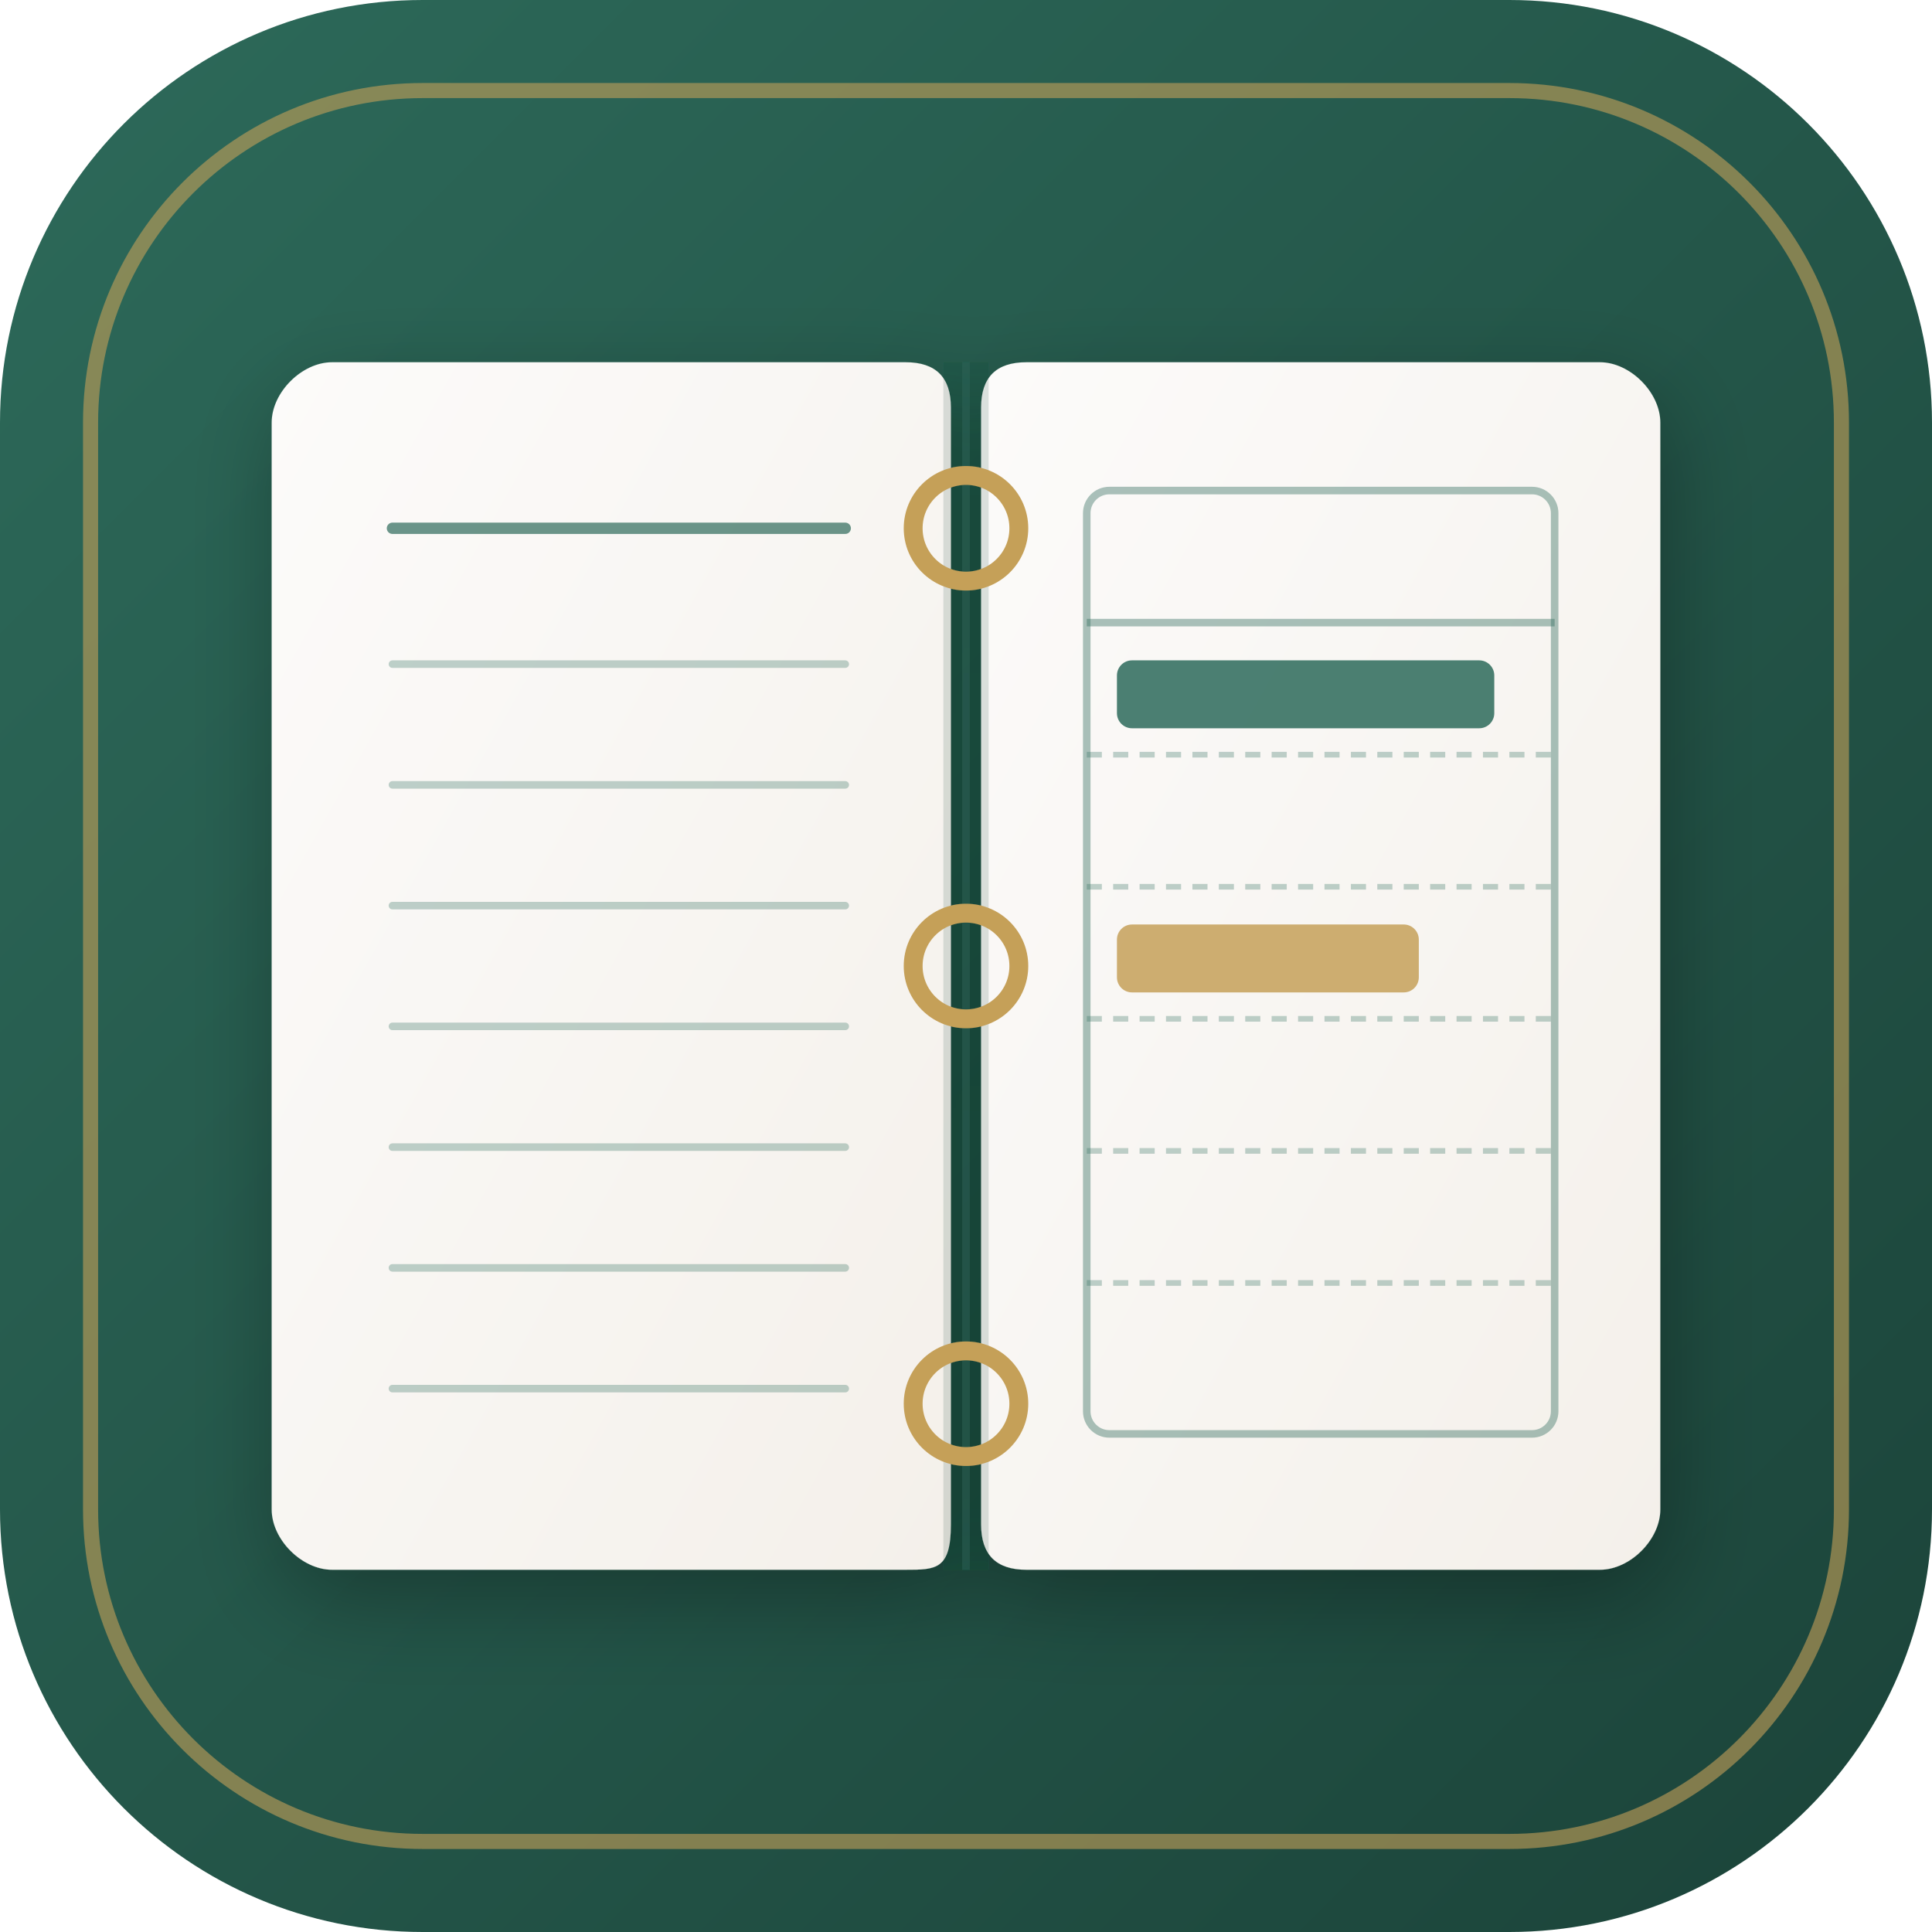
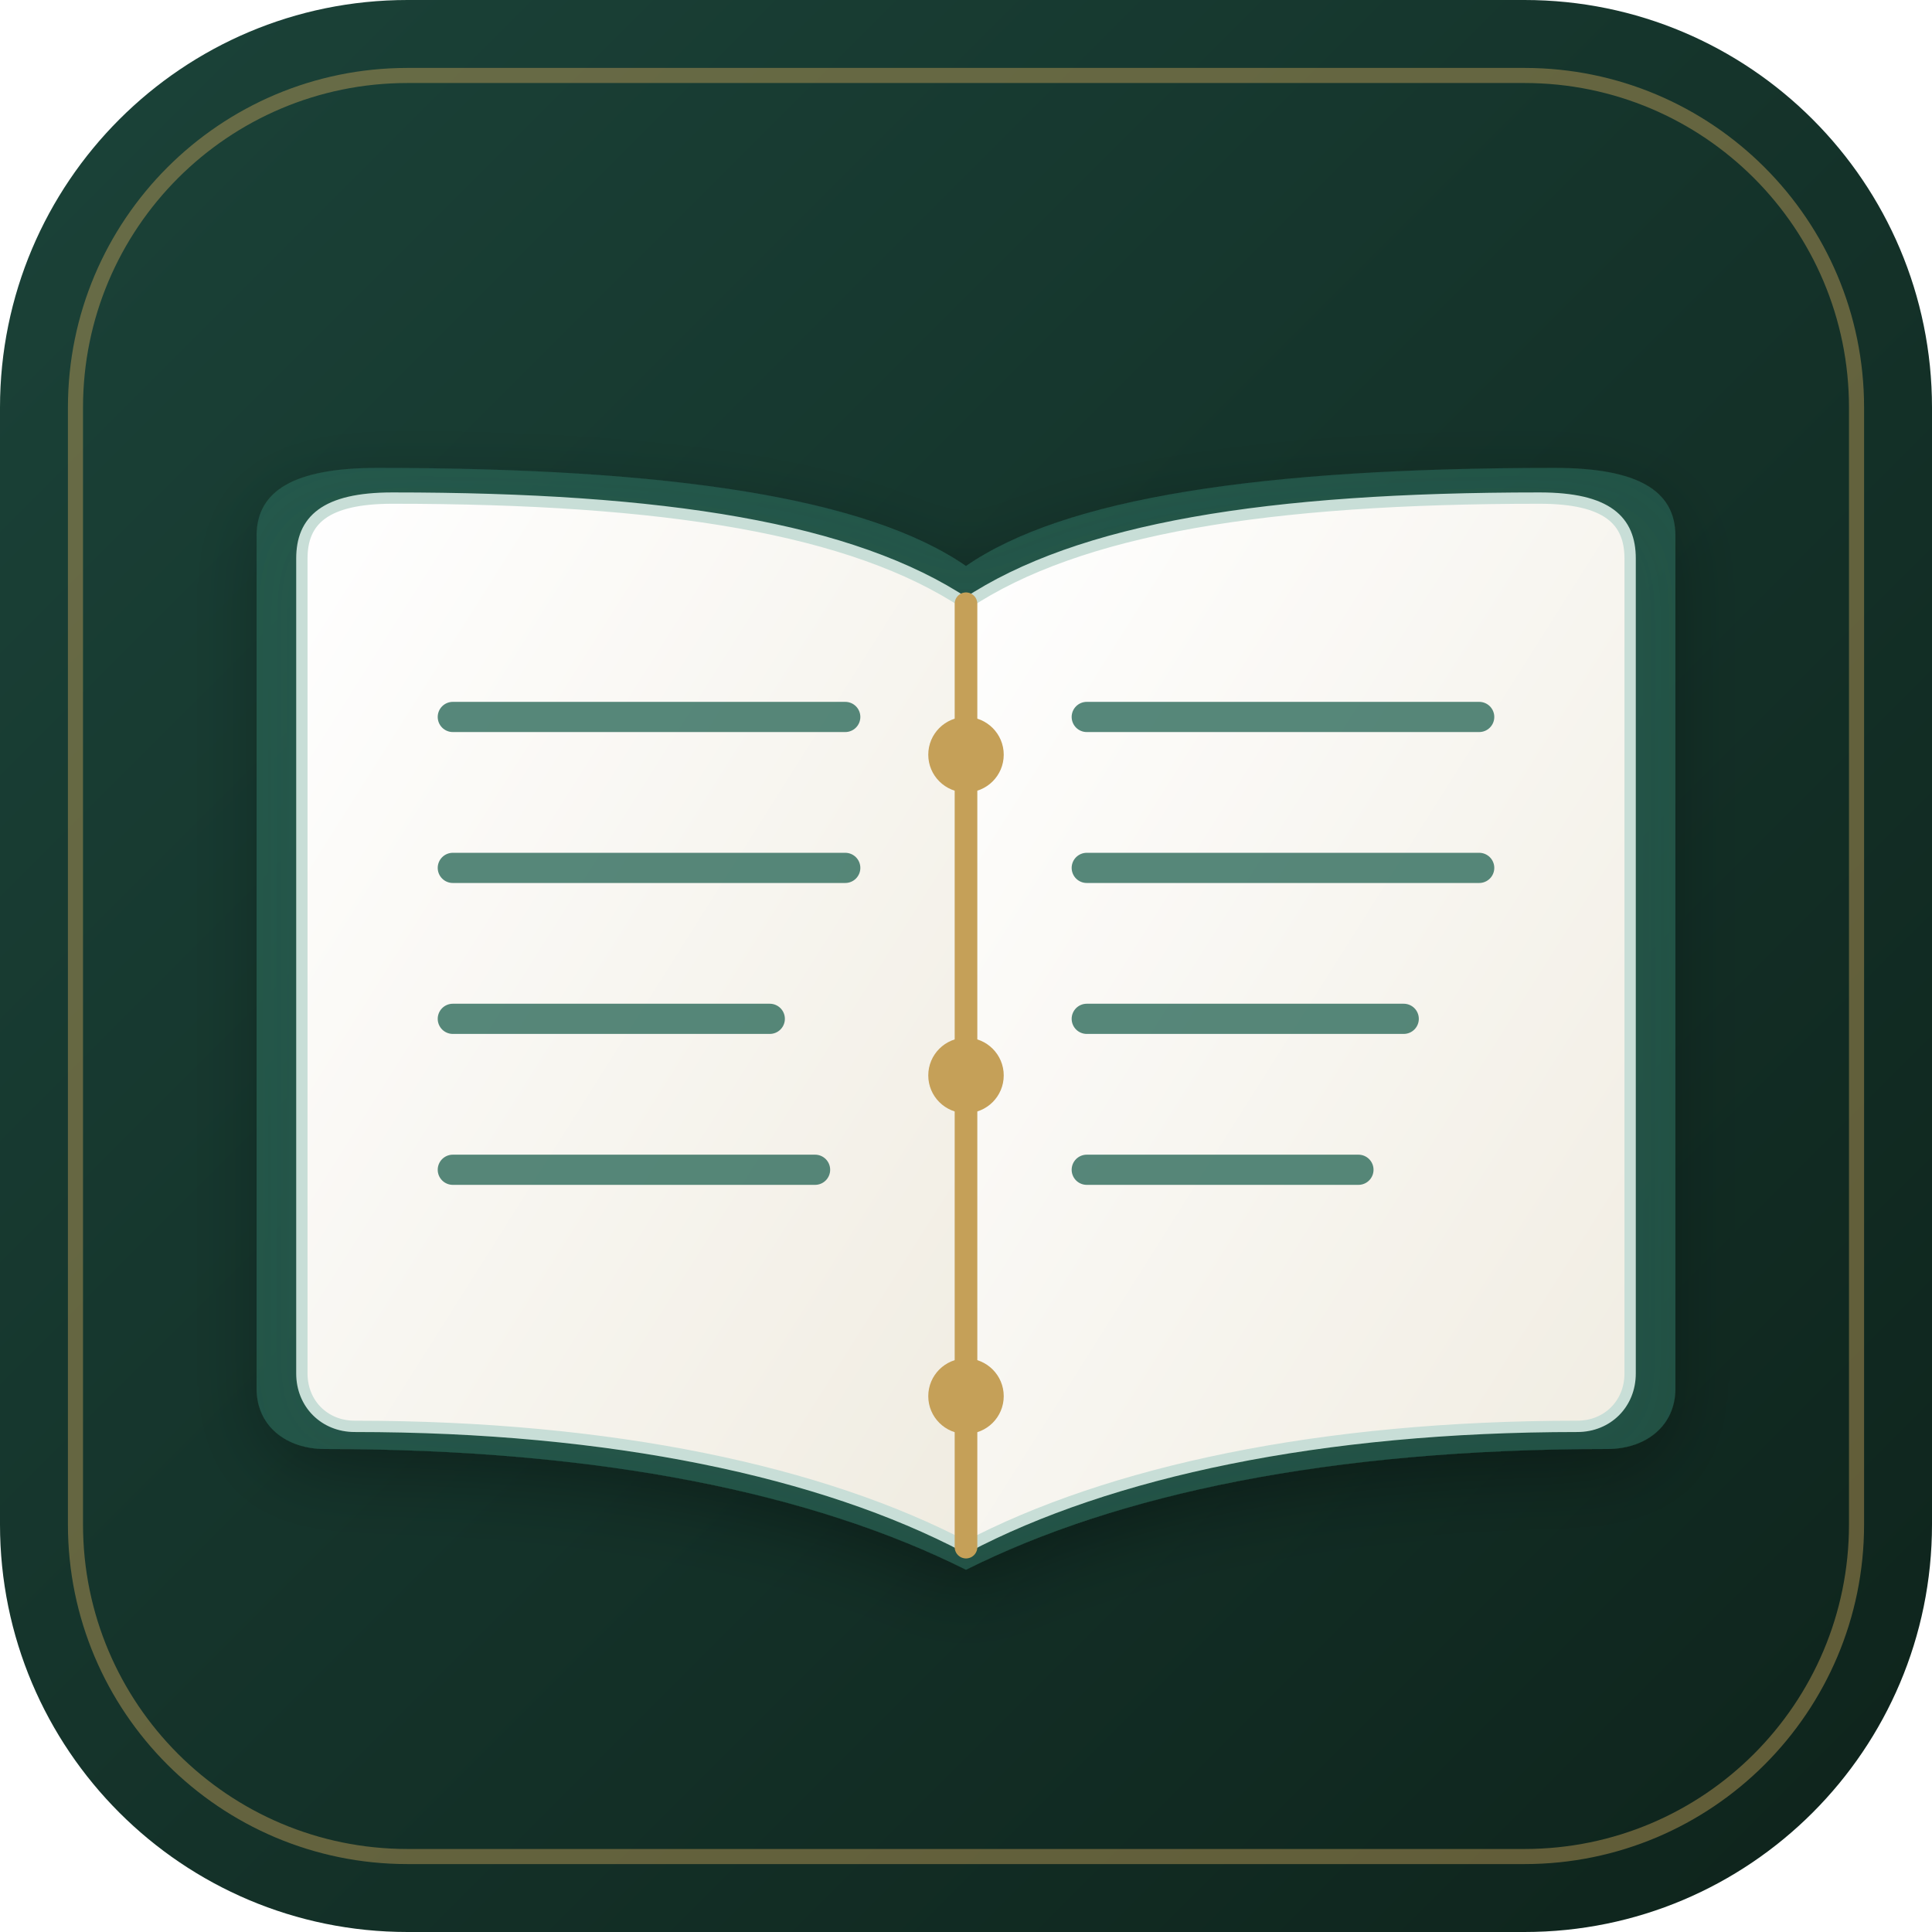
<svg xmlns="http://www.w3.org/2000/svg" viewBox="0 0 512 512" width="512" height="512">
  <defs>
-     <linearGradient id="bg" x1="0%" y1="0%" x2="100%" y2="100%">
-       <stop offset="0%" stop-color="#2d6a5a" />
-       <stop offset="100%" stop-color="#1b4339" />
+     <linearGradient id="bgGrad" x1="0%" y1="0%" x2="100%" y2="100%">
+       <stop offset="0%" stop-color="#1b4339" />
+       <stop offset="100%" stop-color="#0e231b" />
    </linearGradient>
-     <linearGradient id="binder" x1="0%" y1="0%" x2="100%" y2="100%">
-       <stop offset="0%" stop-color="#fcfbfa" />
-       <stop offset="100%" stop-color="#f4f0ea" />
+     <linearGradient id="pageGrad" x1="0%" y1="0%" x2="100%" y2="100%">
+       <stop offset="0%" stop-color="#ffffff" />
+       <stop offset="100%" stop-color="#f0ece1" />
    </linearGradient>
-     <filter id="shadow" x="-10%" y="-10%" width="130%" height="130%">
-       <feDropShadow dx="2" dy="8" stdDeviation="12" flood-color="#000" flood-opacity="0.3" />
+     <filter id="folioShadow" x="-10%" y="-10%" width="125%" height="125%">
+       <feDropShadow dx="0" dy="6" stdDeviation="10" flood-color="#000000" flood-opacity="0.35" />
    </filter>
  </defs>
-   <rect width="512" height="512" rx="112" fill="url(#bg)" />
-   <rect x="24" y="24" width="464" height="464" rx="88" fill="none" stroke="#c5a059" stroke-width="4" opacity="0.6" />
-   <g filter="url(#shadow)">
-     <path d="M 88,96 L 240,96 C 248,96 252,100 252,108 L 252,404 C 252,416 248,416 240,416 L 88,416 C 80,416 72,408 72,400 L 72,112 C 72,104 80,96 88,96 Z" fill="url(#binder)" />
-     <path d="M 272,96 L 424,96 C 432,96 440,104 440,112 L 440,400 C 440,408 432,416 424,416 L 272,416 C 264,416 260,412 260,404 L 260,108 C 260,100 264,96 272,96 Z" fill="url(#binder)" />
-     <rect x="250" y="96" width="12" height="320" fill="#1b4339" opacity="0.15" />
-     <line x1="256" y1="96" x2="256" y2="416" stroke="#2d6a5a" stroke-width="2" opacity="0.3" />
-     <circle cx="256" cy="140" r="14" fill="none" stroke="#c5a059" stroke-width="5" />
-     <circle cx="256" cy="256" r="14" fill="none" stroke="#c5a059" stroke-width="5" />
-     <circle cx="256" cy="372" r="14" fill="none" stroke="#c5a059" stroke-width="5" />
-     <line x1="104" y1="140" x2="224" y2="140" stroke="#2d6a5a" stroke-width="3" stroke-linecap="round" opacity="0.7" />
-     <line x1="104" y1="176" x2="224" y2="176" stroke="#2d6a5a" stroke-width="2" stroke-linecap="round" opacity="0.3" />
-     <line x1="104" y1="208" x2="224" y2="208" stroke="#2d6a5a" stroke-width="2" stroke-linecap="round" opacity="0.3" />
-     <line x1="104" y1="240" x2="224" y2="240" stroke="#2d6a5a" stroke-width="2" stroke-linecap="round" opacity="0.3" />
-     <line x1="104" y1="272" x2="224" y2="272" stroke="#2d6a5a" stroke-width="2" stroke-linecap="round" opacity="0.3" />
-     <line x1="104" y1="304" x2="224" y2="304" stroke="#2d6a5a" stroke-width="2" stroke-linecap="round" opacity="0.3" />
-     <line x1="104" y1="336" x2="224" y2="336" stroke="#2d6a5a" stroke-width="2" stroke-linecap="round" opacity="0.3" />
-     <line x1="104" y1="368" x2="224" y2="368" stroke="#2d6a5a" stroke-width="2" stroke-linecap="round" opacity="0.3" />
-     <rect x="288" y="130" width="124" height="250" rx="6" fill="none" stroke="#2d6a5a" stroke-width="2" opacity="0.4" />
-     <line x1="288" y1="165" x2="412" y2="165" stroke="#2d6a5a" stroke-width="2" opacity="0.4" />
-     <line x1="288" y1="200" x2="412" y2="200" stroke="#2d6a5a" stroke-width="1.5" stroke-dasharray="4 3" opacity="0.3" />
-     <line x1="288" y1="235" x2="412" y2="235" stroke="#2d6a5a" stroke-width="1.5" stroke-dasharray="4 3" opacity="0.3" />
-     <line x1="288" y1="270" x2="412" y2="270" stroke="#2d6a5a" stroke-width="1.5" stroke-dasharray="4 3" opacity="0.3" />
-     <line x1="288" y1="305" x2="412" y2="305" stroke="#2d6a5a" stroke-width="1.5" stroke-dasharray="4 3" opacity="0.3" />
-     <line x1="288" y1="340" x2="412" y2="340" stroke="#2d6a5a" stroke-width="1.5" stroke-dasharray="4 3" opacity="0.3" />
-     <rect x="296" y="175" width="100" height="18" rx="4" fill="#2d6a5a" opacity="0.85" />
-     <rect x="296" y="245" width="80" height="18" rx="4" fill="#c5a059" opacity="0.85" />
+   <rect width="512" height="512" rx="108" fill="url(#bgGrad)" />
+   <rect x="20" y="20" width="472" height="472" rx="88" fill="none" stroke="#c5a059" stroke-width="4" opacity="0.45" />
+   <g filter="url(#folioShadow)">
+     <path d="M 256,150 C 230,132 178,124 100,124 C 78,124 68,130 68,142 L 68,368 C 68,378 76,384 86,384 C 160,384 216,396 256,416 C 296,396 352,384 426,384 C 436,384 444,378 444,368 L 444,142 C 444,130 434,124 412,124 C 334,124 282,132 256,150 Z" fill="#2d6a5a" opacity="0.6" />
+     <path d="M 256,160 C 226,140 176,132 104,132 C 86,132 80,138 80,148 L 80,364 C 80,372 86,378 94,378 C 162,378 218,390 256,410 L 256,160 Z" fill="url(#pageGrad)" stroke="#c8ded7" stroke-width="3" />
+     <path d="M 256,160 C 286,140 336,132 408,132 C 426,132 432,138 432,148 L 432,364 C 432,372 426,378 418,378 C 350,378 294,390 256,410 L 256,160 Z" fill="url(#pageGrad)" stroke="#c8ded7" stroke-width="3" />
+     <path d="M 256,160 L 256,410" stroke="#c5a059" stroke-width="6" stroke-linecap="round" />
+     <line x1="120" y1="190" x2="224" y2="190" stroke="#2d6a5a" stroke-width="8" stroke-linecap="round" opacity="0.8" />
+     <line x1="120" y1="230" x2="224" y2="230" stroke="#2d6a5a" stroke-width="8" stroke-linecap="round" opacity="0.8" />
+     <line x1="120" y1="270" x2="204" y2="270" stroke="#2d6a5a" stroke-width="8" stroke-linecap="round" opacity="0.8" />
+     <line x1="120" y1="310" x2="216" y2="310" stroke="#2d6a5a" stroke-width="8" stroke-linecap="round" opacity="0.8" />
+     <line x1="288" y1="190" x2="392" y2="190" stroke="#2d6a5a" stroke-width="8" stroke-linecap="round" opacity="0.8" />
+     <line x1="288" y1="230" x2="392" y2="230" stroke="#2d6a5a" stroke-width="8" stroke-linecap="round" opacity="0.8" />
+     <line x1="288" y1="270" x2="372" y2="270" stroke="#2d6a5a" stroke-width="8" stroke-linecap="round" opacity="0.8" />
+     <line x1="288" y1="310" x2="360" y2="310" stroke="#2d6a5a" stroke-width="8" stroke-linecap="round" opacity="0.8" />
+     <circle cx="256" cy="200" r="10" fill="#c5a059" />
+     <circle cx="256" cy="285" r="10" fill="#c5a059" />
+     <circle cx="256" cy="370" r="10" fill="#c5a059" />
  </g>
</svg>
